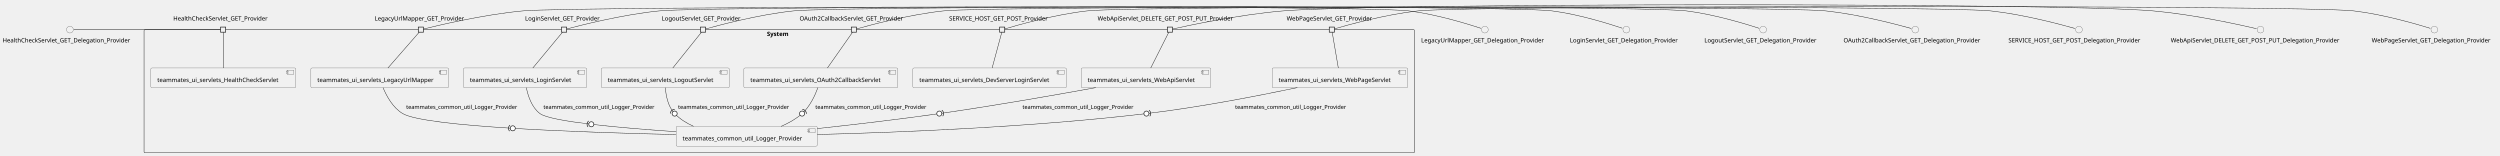
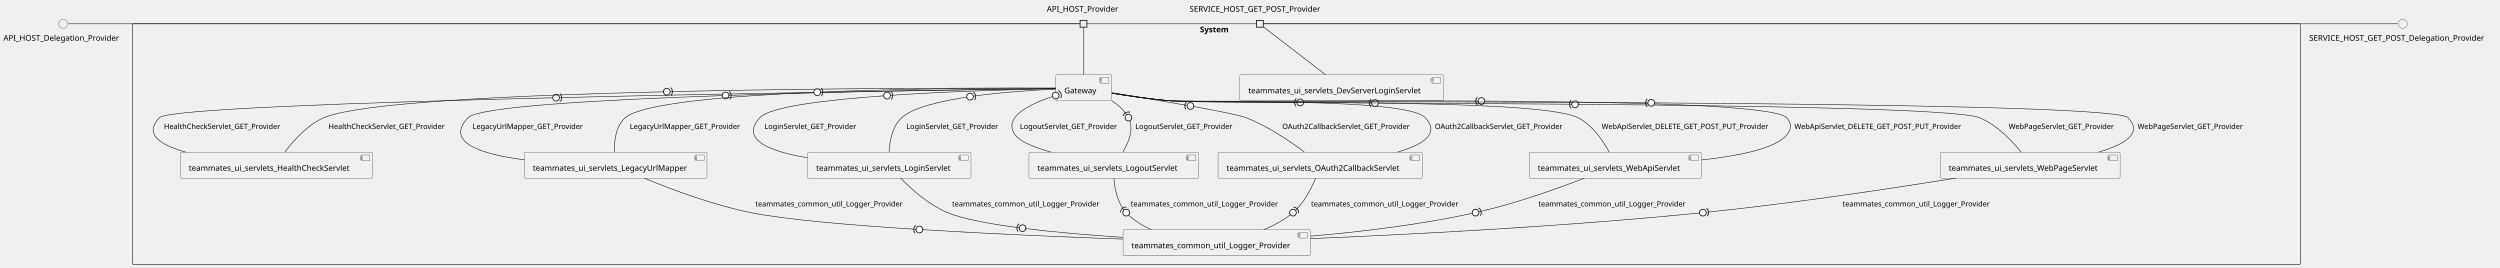
- <svg xmlns="http://www.w3.org/2000/svg" xmlns:xlink="http://www.w3.org/1999/xlink" contentStyleType="text/css" height="364px" preserveAspectRatio="none" style="width:5866px;height:364px;background:#FFFFFF;" version="1.1" viewBox="0 0 5866 364" width="5866px" zoomAndPan="magnify">
+ <svg xmlns="http://www.w3.org/2000/svg" xmlns:xlink="http://www.w3.org/1999/xlink" contentStyleType="text/css" height="474px" preserveAspectRatio="none" style="width:4422px;height:474px;background:#FFFFFF;" version="1.1" viewBox="0 0 4422 474" width="4422px" zoomAndPan="magnify">
  <defs />
  <g>
    <g id="cluster_System">
-       <rect fill="none" height="289" rx="2.5" ry="2.5" style="stroke:#181818;stroke-width:1.0;" width="2981" x="338" y="69.53" />
-       <text fill="#000000" font-family="sans-serif" font-size="14" font-weight="bold" lengthAdjust="spacing" textLength="58" x="1799.5" y="84.525">System</text>
+       <rect fill="none" height="426" rx="2.5" ry="2.5" style="stroke:#181818;stroke-width:1.0;" width="3835" x="234" y="42.099" />
+       <text fill="#000000" font-family="sans-serif" font-size="14" font-weight="bold" lengthAdjust="spacing" textLength="58" x="2122.5" y="57.094">System</text>
+     </g>
+     <g id="elem_Gateway">
+       <a href="teammates-teammates-psr.repository#_NIN4gGUTEe-b5Y3SHUCmhQ" target="_top" title="teammates-teammates-psr.repository#_NIN4gGUTEe-b5Y3SHUCmhQ" xlink:actuate="onRequest" xlink:href="teammates-teammates-psr.repository#_NIN4gGUTEe-b5Y3SHUCmhQ" xlink:show="new" xlink:title="teammates-teammates-psr.repository#_NIN4gGUTEe-b5Y3SHUCmhQ" xlink:type="simple">
+         <rect fill="#F1F1F1" height="46.297" rx="2.5" ry="2.5" style="stroke:#181818;stroke-width:0.5;" width="99" x="1867.5" y="132.099" />
+         <rect fill="#F1F1F1" height="10" style="stroke:#181818;stroke-width:0.5;" width="15" x="1946.5" y="137.099" />
+         <rect fill="#F1F1F1" height="2" style="stroke:#181818;stroke-width:0.5;" width="4" x="1944.5" y="139.099" />
+         <rect fill="#F1F1F1" height="2" style="stroke:#181818;stroke-width:0.5;" width="4" x="1944.5" y="143.099" />
+         <text fill="#000000" font-family="sans-serif" font-size="14" lengthAdjust="spacing" textLength="59" x="1882.5" y="165.094">Gateway</text>
+       </a>
    </g>
    <g id="elem_teammates_common_util_Logger_Provider">
-       <a href="teammates-teammates-psr.repository#_7ApcFF0wEe-Wu8KbJAEusA" target="_top" title="teammates-teammates-psr.repository#_7ApcFF0wEe-Wu8KbJAEusA" xlink:actuate="onRequest" xlink:href="teammates-teammates-psr.repository#_7ApcFF0wEe-Wu8KbJAEusA" xlink:show="new" xlink:title="teammates-teammates-psr.repository#_7ApcFF0wEe-Wu8KbJAEusA" xlink:type="simple">
-         <rect fill="#F1F1F1" height="46.297" rx="2.5" ry="2.5" style="stroke:#181818;stroke-width:0.5;" width="331" x="1586.5" y="296.53" />
-         <rect fill="#F1F1F1" height="10" style="stroke:#181818;stroke-width:0.5;" width="15" x="1897.5" y="301.53" />
-         <rect fill="#F1F1F1" height="2" style="stroke:#181818;stroke-width:0.5;" width="4" x="1895.5" y="303.53" />
-         <rect fill="#F1F1F1" height="2" style="stroke:#181818;stroke-width:0.5;" width="4" x="1895.5" y="307.53" />
-         <text fill="#000000" font-family="sans-serif" font-size="14" lengthAdjust="spacing" textLength="291" x="1601.5" y="329.525">teammates_common_util_Logger_Provider</text>
+       <a href="teammates-teammates-psr.repository#_NIN4gGUTEe-b5Y3SHUCmhQ" target="_top" title="teammates-teammates-psr.repository#_NIN4gGUTEe-b5Y3SHUCmhQ" xlink:actuate="onRequest" xlink:href="teammates-teammates-psr.repository#_NIN4gGUTEe-b5Y3SHUCmhQ" xlink:show="new" xlink:title="teammates-teammates-psr.repository#_NIN4gGUTEe-b5Y3SHUCmhQ" xlink:type="simple">
+         <rect fill="#F1F1F1" height="46.297" rx="2.5" ry="2.5" style="stroke:#181818;stroke-width:0.5;" width="331" x="1986.5" y="406.099" />
+         <rect fill="#F1F1F1" height="10" style="stroke:#181818;stroke-width:0.5;" width="15" x="2297.5" y="411.099" />
+         <rect fill="#F1F1F1" height="2" style="stroke:#181818;stroke-width:0.5;" width="4" x="2295.5" y="413.099" />
+         <rect fill="#F1F1F1" height="2" style="stroke:#181818;stroke-width:0.5;" width="4" x="2295.5" y="417.099" />
+         <text fill="#000000" font-family="sans-serif" font-size="14" lengthAdjust="spacing" textLength="291" x="2001.5" y="439.094">teammates_common_util_Logger_Provider</text>
      </a>
    </g>
    <g id="elem_teammates_ui_servlets_DevServerLoginServlet">
-       <a href="teammates-teammates-psr.repository#_7ApcFF0wEe-Wu8KbJAEusA" target="_top" title="teammates-teammates-psr.repository#_7ApcFF0wEe-Wu8KbJAEusA" xlink:actuate="onRequest" xlink:href="teammates-teammates-psr.repository#_7ApcFF0wEe-Wu8KbJAEusA" xlink:show="new" xlink:title="teammates-teammates-psr.repository#_7ApcFF0wEe-Wu8KbJAEusA" xlink:type="simple">
-         <rect fill="#F1F1F1" height="46.297" rx="2.5" ry="2.5" style="stroke:#181818;stroke-width:0.5;" width="360" x="2142" y="159.53" />
-         <rect fill="#F1F1F1" height="10" style="stroke:#181818;stroke-width:0.5;" width="15" x="2482" y="164.53" />
-         <rect fill="#F1F1F1" height="2" style="stroke:#181818;stroke-width:0.5;" width="4" x="2480" y="166.53" />
-         <rect fill="#F1F1F1" height="2" style="stroke:#181818;stroke-width:0.5;" width="4" x="2480" y="170.53" />
-         <text fill="#000000" font-family="sans-serif" font-size="14" lengthAdjust="spacing" textLength="320" x="2157" y="192.525">teammates_ui_servlets_DevServerLoginServlet</text>
+       <a href="teammates-teammates-psr.repository#_NIN4gGUTEe-b5Y3SHUCmhQ" target="_top" title="teammates-teammates-psr.repository#_NIN4gGUTEe-b5Y3SHUCmhQ" xlink:actuate="onRequest" xlink:href="teammates-teammates-psr.repository#_NIN4gGUTEe-b5Y3SHUCmhQ" xlink:show="new" xlink:title="teammates-teammates-psr.repository#_NIN4gGUTEe-b5Y3SHUCmhQ" xlink:type="simple">
+         <rect fill="#F1F1F1" height="46.297" rx="2.5" ry="2.5" style="stroke:#181818;stroke-width:0.5;" width="360" x="2193" y="132.099" />
+         <rect fill="#F1F1F1" height="10" style="stroke:#181818;stroke-width:0.5;" width="15" x="2533" y="137.099" />
+         <rect fill="#F1F1F1" height="2" style="stroke:#181818;stroke-width:0.5;" width="4" x="2531" y="139.099" />
+         <rect fill="#F1F1F1" height="2" style="stroke:#181818;stroke-width:0.5;" width="4" x="2531" y="143.099" />
+         <text fill="#000000" font-family="sans-serif" font-size="14" lengthAdjust="spacing" textLength="320" x="2208" y="165.094">teammates_ui_servlets_DevServerLoginServlet</text>
      </a>
    </g>
    <g id="elem_teammates_ui_servlets_HealthCheckServlet">
-       <a href="teammates-teammates-psr.repository#_7ApcFF0wEe-Wu8KbJAEusA" target="_top" title="teammates-teammates-psr.repository#_7ApcFF0wEe-Wu8KbJAEusA" xlink:actuate="onRequest" xlink:href="teammates-teammates-psr.repository#_7ApcFF0wEe-Wu8KbJAEusA" xlink:show="new" xlink:title="teammates-teammates-psr.repository#_7ApcFF0wEe-Wu8KbJAEusA" xlink:type="simple">
-         <rect fill="#F1F1F1" height="46.297" rx="2.5" ry="2.5" style="stroke:#181818;stroke-width:0.5;" width="340" x="354" y="159.53" />
-         <rect fill="#F1F1F1" height="10" style="stroke:#181818;stroke-width:0.5;" width="15" x="674" y="164.53" />
-         <rect fill="#F1F1F1" height="2" style="stroke:#181818;stroke-width:0.5;" width="4" x="672" y="166.53" />
-         <rect fill="#F1F1F1" height="2" style="stroke:#181818;stroke-width:0.5;" width="4" x="672" y="170.53" />
-         <text fill="#000000" font-family="sans-serif" font-size="14" lengthAdjust="spacing" textLength="300" x="369" y="192.525">teammates_ui_servlets_HealthCheckServlet</text>
+       <a href="teammates-teammates-psr.repository#_NIN4gGUTEe-b5Y3SHUCmhQ" target="_top" title="teammates-teammates-psr.repository#_NIN4gGUTEe-b5Y3SHUCmhQ" xlink:actuate="onRequest" xlink:href="teammates-teammates-psr.repository#_NIN4gGUTEe-b5Y3SHUCmhQ" xlink:show="new" xlink:title="teammates-teammates-psr.repository#_NIN4gGUTEe-b5Y3SHUCmhQ" xlink:type="simple">
+         <rect fill="#F1F1F1" height="46.297" rx="2.5" ry="2.5" style="stroke:#181818;stroke-width:0.5;" width="340" x="319" y="269.099" />
+         <rect fill="#F1F1F1" height="10" style="stroke:#181818;stroke-width:0.5;" width="15" x="639" y="274.099" />
+         <rect fill="#F1F1F1" height="2" style="stroke:#181818;stroke-width:0.5;" width="4" x="637" y="276.099" />
+         <rect fill="#F1F1F1" height="2" style="stroke:#181818;stroke-width:0.5;" width="4" x="637" y="280.099" />
+         <text fill="#000000" font-family="sans-serif" font-size="14" lengthAdjust="spacing" textLength="300" x="334" y="302.094">teammates_ui_servlets_HealthCheckServlet</text>
      </a>
    </g>
    <g id="elem_teammates_ui_servlets_LegacyUrlMapper">
-       <a href="teammates-teammates-psr.repository#_7ApcFF0wEe-Wu8KbJAEusA" target="_top" title="teammates-teammates-psr.repository#_7ApcFF0wEe-Wu8KbJAEusA" xlink:actuate="onRequest" xlink:href="teammates-teammates-psr.repository#_7ApcFF0wEe-Wu8KbJAEusA" xlink:show="new" xlink:title="teammates-teammates-psr.repository#_7ApcFF0wEe-Wu8KbJAEusA" xlink:type="simple">
-         <rect fill="#F1F1F1" height="46.297" rx="2.5" ry="2.5" style="stroke:#181818;stroke-width:0.5;" width="323" x="729.5" y="159.53" />
-         <rect fill="#F1F1F1" height="10" style="stroke:#181818;stroke-width:0.5;" width="15" x="1032.5" y="164.53" />
-         <rect fill="#F1F1F1" height="2" style="stroke:#181818;stroke-width:0.5;" width="4" x="1030.5" y="166.53" />
-         <rect fill="#F1F1F1" height="2" style="stroke:#181818;stroke-width:0.5;" width="4" x="1030.5" y="170.53" />
-         <text fill="#000000" font-family="sans-serif" font-size="14" lengthAdjust="spacing" textLength="283" x="744.5" y="192.525">teammates_ui_servlets_LegacyUrlMapper</text>
+       <a href="teammates-teammates-psr.repository#_NIN4gGUTEe-b5Y3SHUCmhQ" target="_top" title="teammates-teammates-psr.repository#_NIN4gGUTEe-b5Y3SHUCmhQ" xlink:actuate="onRequest" xlink:href="teammates-teammates-psr.repository#_NIN4gGUTEe-b5Y3SHUCmhQ" xlink:show="new" xlink:title="teammates-teammates-psr.repository#_NIN4gGUTEe-b5Y3SHUCmhQ" xlink:type="simple">
+         <rect fill="#F1F1F1" height="46.297" rx="2.5" ry="2.5" style="stroke:#181818;stroke-width:0.5;" width="323" x="927.5" y="269.099" />
+         <rect fill="#F1F1F1" height="10" style="stroke:#181818;stroke-width:0.5;" width="15" x="1230.5" y="274.099" />
+         <rect fill="#F1F1F1" height="2" style="stroke:#181818;stroke-width:0.5;" width="4" x="1228.5" y="276.099" />
+         <rect fill="#F1F1F1" height="2" style="stroke:#181818;stroke-width:0.5;" width="4" x="1228.5" y="280.099" />
+         <text fill="#000000" font-family="sans-serif" font-size="14" lengthAdjust="spacing" textLength="283" x="942.5" y="302.094">teammates_ui_servlets_LegacyUrlMapper</text>
      </a>
    </g>
    <g id="elem_teammates_ui_servlets_LoginServlet">
-       <a href="teammates-teammates-psr.repository#_7ApcFF0wEe-Wu8KbJAEusA" target="_top" title="teammates-teammates-psr.repository#_7ApcFF0wEe-Wu8KbJAEusA" xlink:actuate="onRequest" xlink:href="teammates-teammates-psr.repository#_7ApcFF0wEe-Wu8KbJAEusA" xlink:show="new" xlink:title="teammates-teammates-psr.repository#_7ApcFF0wEe-Wu8KbJAEusA" xlink:type="simple">
-         <rect fill="#F1F1F1" height="46.297" rx="2.5" ry="2.5" style="stroke:#181818;stroke-width:0.5;" width="289" x="1087.5" y="159.53" />
-         <rect fill="#F1F1F1" height="10" style="stroke:#181818;stroke-width:0.5;" width="15" x="1356.5" y="164.53" />
-         <rect fill="#F1F1F1" height="2" style="stroke:#181818;stroke-width:0.5;" width="4" x="1354.5" y="166.53" />
-         <rect fill="#F1F1F1" height="2" style="stroke:#181818;stroke-width:0.5;" width="4" x="1354.5" y="170.53" />
-         <text fill="#000000" font-family="sans-serif" font-size="14" lengthAdjust="spacing" textLength="249" x="1102.5" y="192.525">teammates_ui_servlets_LoginServlet</text>
+       <a href="teammates-teammates-psr.repository#_NIN4gGUTEe-b5Y3SHUCmhQ" target="_top" title="teammates-teammates-psr.repository#_NIN4gGUTEe-b5Y3SHUCmhQ" xlink:actuate="onRequest" xlink:href="teammates-teammates-psr.repository#_NIN4gGUTEe-b5Y3SHUCmhQ" xlink:show="new" xlink:title="teammates-teammates-psr.repository#_NIN4gGUTEe-b5Y3SHUCmhQ" xlink:type="simple">
+         <rect fill="#F1F1F1" height="46.297" rx="2.5" ry="2.5" style="stroke:#181818;stroke-width:0.5;" width="289" x="1428.5" y="269.099" />
+         <rect fill="#F1F1F1" height="10" style="stroke:#181818;stroke-width:0.5;" width="15" x="1697.5" y="274.099" />
+         <rect fill="#F1F1F1" height="2" style="stroke:#181818;stroke-width:0.5;" width="4" x="1695.5" y="276.099" />
+         <rect fill="#F1F1F1" height="2" style="stroke:#181818;stroke-width:0.5;" width="4" x="1695.5" y="280.099" />
+         <text fill="#000000" font-family="sans-serif" font-size="14" lengthAdjust="spacing" textLength="249" x="1443.5" y="302.094">teammates_ui_servlets_LoginServlet</text>
      </a>
    </g>
    <g id="elem_teammates_ui_servlets_LogoutServlet">
-       <a href="teammates-teammates-psr.repository#_7ApcFF0wEe-Wu8KbJAEusA" target="_top" title="teammates-teammates-psr.repository#_7ApcFF0wEe-Wu8KbJAEusA" xlink:actuate="onRequest" xlink:href="teammates-teammates-psr.repository#_7ApcFF0wEe-Wu8KbJAEusA" xlink:show="new" xlink:title="teammates-teammates-psr.repository#_7ApcFF0wEe-Wu8KbJAEusA" xlink:type="simple">
-         <rect fill="#F1F1F1" height="46.297" rx="2.5" ry="2.5" style="stroke:#181818;stroke-width:0.5;" width="300" x="1411" y="159.53" />
-         <rect fill="#F1F1F1" height="10" style="stroke:#181818;stroke-width:0.5;" width="15" x="1691" y="164.53" />
-         <rect fill="#F1F1F1" height="2" style="stroke:#181818;stroke-width:0.5;" width="4" x="1689" y="166.53" />
-         <rect fill="#F1F1F1" height="2" style="stroke:#181818;stroke-width:0.5;" width="4" x="1689" y="170.53" />
-         <text fill="#000000" font-family="sans-serif" font-size="14" lengthAdjust="spacing" textLength="260" x="1426" y="192.525">teammates_ui_servlets_LogoutServlet</text>
+       <a href="teammates-teammates-psr.repository#_NIN4gGUTEe-b5Y3SHUCmhQ" target="_top" title="teammates-teammates-psr.repository#_NIN4gGUTEe-b5Y3SHUCmhQ" xlink:actuate="onRequest" xlink:href="teammates-teammates-psr.repository#_NIN4gGUTEe-b5Y3SHUCmhQ" xlink:show="new" xlink:title="teammates-teammates-psr.repository#_NIN4gGUTEe-b5Y3SHUCmhQ" xlink:type="simple">
+         <rect fill="#F1F1F1" height="46.297" rx="2.5" ry="2.5" style="stroke:#181818;stroke-width:0.5;" width="300" x="1820" y="269.099" />
+         <rect fill="#F1F1F1" height="10" style="stroke:#181818;stroke-width:0.5;" width="15" x="2100" y="274.099" />
+         <rect fill="#F1F1F1" height="2" style="stroke:#181818;stroke-width:0.5;" width="4" x="2098" y="276.099" />
+         <rect fill="#F1F1F1" height="2" style="stroke:#181818;stroke-width:0.5;" width="4" x="2098" y="280.099" />
+         <text fill="#000000" font-family="sans-serif" font-size="14" lengthAdjust="spacing" textLength="260" x="1835" y="302.094">teammates_ui_servlets_LogoutServlet</text>
      </a>
    </g>
    <g id="elem_teammates_ui_servlets_OAuth2CallbackServlet">
-       <a href="teammates-teammates-psr.repository#_7ApcFF0wEe-Wu8KbJAEusA" target="_top" title="teammates-teammates-psr.repository#_7ApcFF0wEe-Wu8KbJAEusA" xlink:actuate="onRequest" xlink:href="teammates-teammates-psr.repository#_7ApcFF0wEe-Wu8KbJAEusA" xlink:show="new" xlink:title="teammates-teammates-psr.repository#_7ApcFF0wEe-Wu8KbJAEusA" xlink:type="simple">
-         <rect fill="#F1F1F1" height="46.297" rx="2.5" ry="2.5" style="stroke:#181818;stroke-width:0.5;" width="361" x="1745.5" y="159.53" />
-         <rect fill="#F1F1F1" height="10" style="stroke:#181818;stroke-width:0.5;" width="15" x="2086.5" y="164.53" />
-         <rect fill="#F1F1F1" height="2" style="stroke:#181818;stroke-width:0.5;" width="4" x="2084.5" y="166.53" />
-         <rect fill="#F1F1F1" height="2" style="stroke:#181818;stroke-width:0.5;" width="4" x="2084.5" y="170.53" />
-         <text fill="#000000" font-family="sans-serif" font-size="14" lengthAdjust="spacing" textLength="321" x="1760.5" y="192.525">teammates_ui_servlets_OAuth2CallbackServlet</text>
+       <a href="teammates-teammates-psr.repository#_NIN4gGUTEe-b5Y3SHUCmhQ" target="_top" title="teammates-teammates-psr.repository#_NIN4gGUTEe-b5Y3SHUCmhQ" xlink:actuate="onRequest" xlink:href="teammates-teammates-psr.repository#_NIN4gGUTEe-b5Y3SHUCmhQ" xlink:show="new" xlink:title="teammates-teammates-psr.repository#_NIN4gGUTEe-b5Y3SHUCmhQ" xlink:type="simple">
+         <rect fill="#F1F1F1" height="46.297" rx="2.5" ry="2.5" style="stroke:#181818;stroke-width:0.5;" width="361" x="2154.5" y="269.099" />
+         <rect fill="#F1F1F1" height="10" style="stroke:#181818;stroke-width:0.5;" width="15" x="2495.5" y="274.099" />
+         <rect fill="#F1F1F1" height="2" style="stroke:#181818;stroke-width:0.5;" width="4" x="2493.5" y="276.099" />
+         <rect fill="#F1F1F1" height="2" style="stroke:#181818;stroke-width:0.5;" width="4" x="2493.5" y="280.099" />
+         <text fill="#000000" font-family="sans-serif" font-size="14" lengthAdjust="spacing" textLength="321" x="2169.5" y="302.094">teammates_ui_servlets_OAuth2CallbackServlet</text>
      </a>
    </g>
    <g id="elem_teammates_ui_servlets_WebApiServlet">
-       <a href="teammates-teammates-psr.repository#_7ApcFF0wEe-Wu8KbJAEusA" target="_top" title="teammates-teammates-psr.repository#_7ApcFF0wEe-Wu8KbJAEusA" xlink:actuate="onRequest" xlink:href="teammates-teammates-psr.repository#_7ApcFF0wEe-Wu8KbJAEusA" xlink:show="new" xlink:title="teammates-teammates-psr.repository#_7ApcFF0wEe-Wu8KbJAEusA" xlink:type="simple">
-         <rect fill="#F1F1F1" height="46.297" rx="2.5" ry="2.5" style="stroke:#181818;stroke-width:0.5;" width="304" x="2537" y="159.53" />
-         <rect fill="#F1F1F1" height="10" style="stroke:#181818;stroke-width:0.5;" width="15" x="2821" y="164.53" />
-         <rect fill="#F1F1F1" height="2" style="stroke:#181818;stroke-width:0.5;" width="4" x="2819" y="166.53" />
-         <rect fill="#F1F1F1" height="2" style="stroke:#181818;stroke-width:0.5;" width="4" x="2819" y="170.53" />
-         <text fill="#000000" font-family="sans-serif" font-size="14" lengthAdjust="spacing" textLength="264" x="2552" y="192.525">teammates_ui_servlets_WebApiServlet</text>
+       <a href="teammates-teammates-psr.repository#_NIN4gGUTEe-b5Y3SHUCmhQ" target="_top" title="teammates-teammates-psr.repository#_NIN4gGUTEe-b5Y3SHUCmhQ" xlink:actuate="onRequest" xlink:href="teammates-teammates-psr.repository#_NIN4gGUTEe-b5Y3SHUCmhQ" xlink:show="new" xlink:title="teammates-teammates-psr.repository#_NIN4gGUTEe-b5Y3SHUCmhQ" xlink:type="simple">
+         <rect fill="#F1F1F1" height="46.297" rx="2.5" ry="2.5" style="stroke:#181818;stroke-width:0.5;" width="304" x="2705" y="269.099" />
+         <rect fill="#F1F1F1" height="10" style="stroke:#181818;stroke-width:0.5;" width="15" x="2989" y="274.099" />
+         <rect fill="#F1F1F1" height="2" style="stroke:#181818;stroke-width:0.5;" width="4" x="2987" y="276.099" />
+         <rect fill="#F1F1F1" height="2" style="stroke:#181818;stroke-width:0.5;" width="4" x="2987" y="280.099" />
+         <text fill="#000000" font-family="sans-serif" font-size="14" lengthAdjust="spacing" textLength="264" x="2720" y="302.094">teammates_ui_servlets_WebApiServlet</text>
      </a>
    </g>
    <g id="elem_teammates_ui_servlets_WebPageServlet">
-       <a href="teammates-teammates-psr.repository#_7ApcFF0wEe-Wu8KbJAEusA" target="_top" title="teammates-teammates-psr.repository#_7ApcFF0wEe-Wu8KbJAEusA" xlink:actuate="onRequest" xlink:href="teammates-teammates-psr.repository#_7ApcFF0wEe-Wu8KbJAEusA" xlink:show="new" xlink:title="teammates-teammates-psr.repository#_7ApcFF0wEe-Wu8KbJAEusA" xlink:type="simple">
-         <rect fill="#F1F1F1" height="46.297" rx="2.5" ry="2.5" style="stroke:#181818;stroke-width:0.5;" width="318" x="2985" y="159.53" />
-         <rect fill="#F1F1F1" height="10" style="stroke:#181818;stroke-width:0.5;" width="15" x="3283" y="164.53" />
-         <rect fill="#F1F1F1" height="2" style="stroke:#181818;stroke-width:0.5;" width="4" x="3281" y="166.53" />
-         <rect fill="#F1F1F1" height="2" style="stroke:#181818;stroke-width:0.5;" width="4" x="3281" y="170.53" />
-         <text fill="#000000" font-family="sans-serif" font-size="14" lengthAdjust="spacing" textLength="278" x="3000" y="192.525">teammates_ui_servlets_WebPageServlet</text>
-       </a>
-     </g>
-     <text fill="#000000" font-family="sans-serif" font-size="14" lengthAdjust="spacing" textLength="234" x="406.5" y="48.228">HealthCheckServlet_GET_Provider</text>
-     <rect fill="#F1F1F1" height="12" style="stroke:#181818;stroke-width:1.5;" width="12" x="517.5" y="63.53" />
-     <text fill="#000000" font-family="sans-serif" font-size="14" lengthAdjust="spacing" textLength="217" x="879" y="48.228">LegacyUrlMapper_GET_Provider</text>
-     <rect fill="#F1F1F1" height="12" style="stroke:#181818;stroke-width:1.5;" width="12" x="981.5" y="63.53" />
-     <text fill="#000000" font-family="sans-serif" font-size="14" lengthAdjust="spacing" textLength="183" x="1232" y="48.228">LoginServlet_GET_Provider</text>
-     <rect fill="#F1F1F1" height="12" style="stroke:#181818;stroke-width:1.5;" width="12" x="1317.5" y="63.53" />
-     <text fill="#000000" font-family="sans-serif" font-size="14" lengthAdjust="spacing" textLength="194" x="1552.5" y="48.228">LogoutServlet_GET_Provider</text>
-     <rect fill="#F1F1F1" height="12" style="stroke:#181818;stroke-width:1.5;" width="12" x="1643.5" y="63.53" />
-     <text fill="#000000" font-family="sans-serif" font-size="14" lengthAdjust="spacing" textLength="255" x="1876" y="48.228">OAuth2CallbackServlet_GET_Provider</text>
-     <rect fill="#F1F1F1" height="12" style="stroke:#181818;stroke-width:1.5;" width="12" x="1997.5" y="63.53" />
-     <text fill="#000000" font-family="sans-serif" font-size="14" lengthAdjust="spacing" textLength="249" x="2227" y="48.228">SERVICE_HOST_GET_POST_Provider</text>
-     <rect fill="#F1F1F1" height="12" style="stroke:#181818;stroke-width:1.5;" width="12" x="2345.5" y="63.53" />
-     <text fill="#000000" font-family="sans-serif" font-size="14" lengthAdjust="spacing" textLength="339" x="2575.5" y="48.228">WebApiServlet_DELETE_GET_POST_PUT_Provider</text>
-     <rect fill="#F1F1F1" height="12" style="stroke:#181818;stroke-width:1.5;" width="12" x="2739" y="63.53" />
-     <text fill="#000000" font-family="sans-serif" font-size="14" lengthAdjust="spacing" textLength="212" x="3019" y="48.228">WebPageServlet_GET_Provider</text>
-     <rect fill="#F1F1F1" height="12" style="stroke:#181818;stroke-width:1.5;" width="12" x="3119" y="63.53" />
-     <g id="elem_HealthCheckServlet_GET_Delegation_Provider">
-       <ellipse cx="164" cy="69.53" fill="#F1F1F1" rx="8" ry="8" style="stroke:#181818;stroke-width:0.5;" />
-       <text fill="#000000" font-family="sans-serif" font-size="14" lengthAdjust="spacing" textLength="316" x="6" y="99.525">HealthCheckServlet_GET_Delegation_Provider</text>
-     </g>
-     <g id="elem_LegacyUrlMapper_GET_Delegation_Provider">
-       <ellipse cx="3484" cy="69.53" fill="#F1F1F1" rx="8" ry="8" style="stroke:#181818;stroke-width:0.5;" />
-       <text fill="#000000" font-family="sans-serif" font-size="14" lengthAdjust="spacing" textLength="299" x="3334.5" y="99.525">LegacyUrlMapper_GET_Delegation_Provider</text>
-     </g>
-     <g id="elem_LoginServlet_GET_Delegation_Provider">
-       <ellipse cx="3816" cy="69.53" fill="#F1F1F1" rx="8" ry="8" style="stroke:#181818;stroke-width:0.5;" />
-       <text fill="#000000" font-family="sans-serif" font-size="14" lengthAdjust="spacing" textLength="265" x="3683.5" y="99.525">LoginServlet_GET_Delegation_Provider</text>
-     </g>
-     <g id="elem_LogoutServlet_GET_Delegation_Provider">
-       <ellipse cx="4137" cy="69.53" fill="#F1F1F1" rx="8" ry="8" style="stroke:#181818;stroke-width:0.5;" />
-       <text fill="#000000" font-family="sans-serif" font-size="14" lengthAdjust="spacing" textLength="276" x="3999" y="99.525">LogoutServlet_GET_Delegation_Provider</text>
-     </g>
-     <g id="elem_OAuth2CallbackServlet_GET_Delegation_Provider">
-       <ellipse cx="4494" cy="69.53" fill="#F1F1F1" rx="8" ry="8" style="stroke:#181818;stroke-width:0.5;" />
-       <text fill="#000000" font-family="sans-serif" font-size="14" lengthAdjust="spacing" textLength="337" x="4325.5" y="99.525">OAuth2CallbackServlet_GET_Delegation_Provider</text>
+       <a href="teammates-teammates-psr.repository#_NIN4gGUTEe-b5Y3SHUCmhQ" target="_top" title="teammates-teammates-psr.repository#_NIN4gGUTEe-b5Y3SHUCmhQ" xlink:actuate="onRequest" xlink:href="teammates-teammates-psr.repository#_NIN4gGUTEe-b5Y3SHUCmhQ" xlink:show="new" xlink:title="teammates-teammates-psr.repository#_NIN4gGUTEe-b5Y3SHUCmhQ" xlink:type="simple">
+         <rect fill="#F1F1F1" height="46.297" rx="2.5" ry="2.5" style="stroke:#181818;stroke-width:0.5;" width="318" x="3432" y="269.099" />
+         <rect fill="#F1F1F1" height="10" style="stroke:#181818;stroke-width:0.5;" width="15" x="3730" y="274.099" />
+         <rect fill="#F1F1F1" height="2" style="stroke:#181818;stroke-width:0.5;" width="4" x="3728" y="276.099" />
+         <rect fill="#F1F1F1" height="2" style="stroke:#181818;stroke-width:0.5;" width="4" x="3728" y="280.099" />
+         <text fill="#000000" font-family="sans-serif" font-size="14" lengthAdjust="spacing" textLength="278" x="3447" y="302.094">teammates_ui_servlets_WebPageServlet</text>
+       </a>
+     </g>
+     <text fill="#000000" font-family="sans-serif" font-size="14" lengthAdjust="spacing" textLength="130" x="1851.5" y="20.797">API_HOST_Provider</text>
+     <rect fill="#F1F1F1" height="12" style="stroke:#181818;stroke-width:1.5;" width="12" x="1910.5" y="36.099" />
+     <text fill="#000000" font-family="sans-serif" font-size="14" lengthAdjust="spacing" textLength="249" x="2104" y="20.797">SERVICE_HOST_GET_POST_Provider</text>
+     <rect fill="#F1F1F1" height="12" style="stroke:#181818;stroke-width:1.5;" width="12" x="2222.5" y="36.099" />
+     <g id="elem_API_HOST_Delegation_Provider">
+       <ellipse cx="112" cy="42.099" fill="#F1F1F1" rx="8" ry="8" style="stroke:#181818;stroke-width:0.5;" />
+       <text fill="#000000" font-family="sans-serif" font-size="14" lengthAdjust="spacing" textLength="212" x="6" y="72.094">API_HOST_Delegation_Provider</text>
    </g>
    <g id="elem_SERVICE_HOST_GET_POST_Delegation_Provider">
-       <ellipse cx="4878" cy="69.53" fill="#F1F1F1" rx="8" ry="8" style="stroke:#181818;stroke-width:0.5;" />
-       <text fill="#000000" font-family="sans-serif" font-size="14" lengthAdjust="spacing" textLength="331" x="4712.5" y="99.525">SERVICE_HOST_GET_POST_Delegation_Provider</text>
-     </g>
-     <g id="elem_WebApiServlet_DELETE_GET_POST_PUT_Delegation_Provider">
-       <ellipse cx="5304" cy="69.53" fill="#F1F1F1" rx="8" ry="8" style="stroke:#181818;stroke-width:0.5;" />
-       <text fill="#000000" font-family="sans-serif" font-size="14" lengthAdjust="spacing" textLength="421" x="5093.5" y="99.525">WebApiServlet_DELETE_GET_POST_PUT_Delegation_Provider</text>
-     </g>
-     <g id="elem_WebPageServlet_GET_Delegation_Provider">
-       <ellipse cx="5712" cy="69.53" fill="#F1F1F1" rx="8" ry="8" style="stroke:#181818;stroke-width:0.5;" />
-       <text fill="#000000" font-family="sans-serif" font-size="14" lengthAdjust="spacing" textLength="294" x="5565" y="99.525">WebPageServlet_GET_Delegation_Provider</text>
-     </g>
-     <g id="link_HealthCheckServlet_GET_Delegation_Provider_HealthCheckServlet_GET_Provider">
-       <path d="M173.15,69.53 C222.07,69.53 475.98,69.53 517.31,69.53 " fill="none" id="HealthCheckServlet_GET_Delegation_Provider-HealthCheckServlet_GET_Provider" style="stroke:#181818;stroke-width:1.0;" />
-     </g>
-     <g id="link_HealthCheckServlet_GET_Provider_teammates_ui_servlets_HealthCheckServlet">
-       <path d="M524,75.59 C524,90.18 524,132.99 524,159.51 " fill="none" id="HealthCheckServlet_GET_Provider-teammates_ui_servlets_HealthCheckServlet" style="stroke:#181818;stroke-width:1.0;" />
-     </g>
-     <g id="link_LegacyUrlMapper_GET_Delegation_Provider_LegacyUrlMapper_GET_Provider">
-       <path d="M3474.86,66.44 C3448.79,57.81 3371.72,33.57 3305.5,25.53 C3190.9,11.61 1342.47,15.06 1227.5,25.53 C1132.77,34.16 1019.55,61.61 993.52,68.13 " fill="none" id="LegacyUrlMapper_GET_Delegation_Provider-LegacyUrlMapper_GET_Provider" style="stroke:#181818;stroke-width:1.0;" />
-     </g>
-     <g id="link_LegacyUrlMapper_GET_Provider_teammates_ui_servlets_LegacyUrlMapper">
-       <path d="M983.58,75.59 C970.83,90.18 933.42,132.99 910.24,159.51 " fill="none" id="LegacyUrlMapper_GET_Provider-teammates_ui_servlets_LegacyUrlMapper" style="stroke:#181818;stroke-width:1.0;" />
-     </g>
-     <g id="link_LoginServlet_GET_Delegation_Provider_LoginServlet_GET_Provider">
-       <path d="M3806.7,66.31 C3780.88,57.58 3705.99,33.54 3641.5,25.53 C3526.05,11.2 1663.28,14.24 1547.5,25.53 C1459.73,34.09 1355.28,61.12 1329.81,67.95 " fill="none" id="LoginServlet_GET_Delegation_Provider-LoginServlet_GET_Provider" style="stroke:#181818;stroke-width:1.0;" />
-     </g>
-     <g id="link_LoginServlet_GET_Provider_teammates_ui_servlets_LoginServlet">
-       <path d="M1319.81,75.59 C1307.72,90.18 1272.23,132.99 1250.25,159.51 " fill="none" id="LoginServlet_GET_Provider-teammates_ui_servlets_LoginServlet" style="stroke:#181818;stroke-width:1.0;" />
-     </g>
-     <g id="link_LogoutServlet_GET_Delegation_Provider_LogoutServlet_GET_Provider">
-       <path d="M4127.75,66.44 C4101.38,57.81 4023.43,33.57 3956.5,25.53 C3841,11.66 1978.23,13.67 1862.5,25.53 C1778.92,34.09 1679.71,61.12 1655.52,67.95 " fill="none" id="LogoutServlet_GET_Delegation_Provider-LogoutServlet_GET_Provider" style="stroke:#181818;stroke-width:1.0;" />
-     </g>
-     <g id="link_LogoutServlet_GET_Provider_teammates_ui_servlets_LogoutServlet">
-       <path d="M1645.94,75.59 C1634.25,90.18 1599.92,132.99 1578.66,159.51 " fill="none" id="LogoutServlet_GET_Provider-teammates_ui_servlets_LogoutServlet" style="stroke:#181818;stroke-width:1.0;" />
-     </g>
-     <g id="link_OAuth2CallbackServlet_GET_Delegation_Provider_OAuth2CallbackServlet_GET_Provider">
-       <path d="M4484.87,66.92 C4455.8,58.74 4362.6,33.71 4283.5,25.53 C4169.17,13.71 2328.83,13.71 2214.5,25.53 C2132.06,34.05 2034.3,60.88 2009.79,67.86 " fill="none" id="OAuth2CallbackServlet_GET_Delegation_Provider-OAuth2CallbackServlet_GET_Provider" style="stroke:#181818;stroke-width:1.0;" />
-     </g>
-     <g id="link_OAuth2CallbackServlet_GET_Provider_teammates_ui_servlets_OAuth2CallbackServlet">
-       <path d="M2000.45,75.59 C1990.19,90.18 1960.11,132.99 1941.47,159.51 " fill="none" id="OAuth2CallbackServlet_GET_Provider-teammates_ui_servlets_OAuth2CallbackServlet" style="stroke:#181818;stroke-width:1.0;" />
+       <ellipse cx="4250" cy="42.099" fill="#F1F1F1" rx="8" ry="8" style="stroke:#181818;stroke-width:0.5;" />
+       <text fill="#000000" font-family="sans-serif" font-size="14" lengthAdjust="spacing" textLength="331" x="4084.5" y="72.094">SERVICE_HOST_GET_POST_Delegation_Provider</text>
+     </g>
+     <g id="link_API_HOST_Delegation_Provider_API_HOST_Provider">
+       <path d="M121.04,42.099 C246.66,42.099 1803.98,42.099 1910.29,42.099 " fill="none" id="API_HOST_Delegation_Provider-API_HOST_Provider" style="stroke:#181818;stroke-width:1.0;" />
+     </g>
+     <g id="link_API_HOST_Provider_Gateway">
+       <path d="M1917,48.159 C1917,62.749 1917,105.559 1917,132.079 " fill="none" id="API_HOST_Provider-Gateway" style="stroke:#181818;stroke-width:1.0;" />
+     </g>
+     <g id="link_Gateway_teammates_ui_servlets_HealthCheckServlet">
+       <path d="M1867.22,156.739 C1596.27,160.329 310.28,178.899 282,208.099 C253.71,237.299 283.45,256.509 328.38,269.009 " fill="none" id="Gateway-teammates_ui_servlets_HealthCheckServlet" style="stroke:#181818;stroke-width:1.0;" />
+       <text fill="#000000" font-family="sans-serif" font-size="13" lengthAdjust="spacing" textLength="217" x="290" y="228.166">HealthCheckServlet_GET_Provider</text>
+       <path d="M990.85,179.712 A10,10 0 0 0 990.506 165.574" fill="none" style="stroke:#181818;stroke-width:1.5;" />
+       <ellipse cx="983.609" cy="172.815" fill="#FFFFFF" rx="6" ry="6" style="stroke:#181818;stroke-width:1.5;" />
+     </g>
+     <g id="link_Gateway_teammates_ui_servlets_HealthCheckServlet">
+       <path d="M1867.19,155.899 C1638.29,155.279 693.38,155.919 573,208.099 C543.66,220.819 518.88,248.859 504.01,268.819 " fill="none" id="Gateway-teammates_ui_servlets_HealthCheckServlet-1" style="stroke:#181818;stroke-width:1.0;" />
+       <text fill="#000000" font-family="sans-serif" font-size="13" lengthAdjust="spacing" textLength="217" x="581" y="228.166">HealthCheckServlet_GET_Provider</text>
+       <path d="M1186.636,169.101 A10,10 0 0 0 1186.302 154.963" fill="none" style="stroke:#181818;stroke-width:1.5;" />
+       <ellipse cx="1179.4" cy="162.199" fill="#FFFFFF" rx="6" ry="6" style="stroke:#181818;stroke-width:1.5;" />
+     </g>
+     <g id="link_Gateway_teammates_ui_servlets_LegacyUrlMapper">
+       <path d="M1867.45,156.579 C1659.25,158.859 864.31,170.019 828,208.099 C785.92,252.239 851.51,272.979 927.45,282.689 " fill="none" id="Gateway-teammates_ui_servlets_LegacyUrlMapper" style="stroke:#181818;stroke-width:1.0;" />
+       <text fill="#000000" font-family="sans-serif" font-size="13" lengthAdjust="spacing" textLength="202" x="836" y="228.166">LegacyUrlMapper_GET_Provider</text>
+       <path d="M1290.575,175.739 A10,10 0 0 0 1290.092 161.605" fill="none" style="stroke:#181818;stroke-width:1.5;" />
+       <ellipse cx="1283.266" cy="168.914" fill="#FFFFFF" rx="6" ry="6" style="stroke:#181818;stroke-width:1.5;" />
+     </g>
+     <g id="link_Gateway_teammates_ui_servlets_LegacyUrlMapper">
+       <path d="M1867.42,155.849 C1700.07,155.449 1163.39,158.129 1106,208.099 C1089.03,222.879 1086.27,249.639 1086.8,268.779 " fill="none" id="Gateway-teammates_ui_servlets_LegacyUrlMapper-1" style="stroke:#181818;stroke-width:1.0;" />
+       <text fill="#000000" font-family="sans-serif" font-size="13" lengthAdjust="spacing" textLength="202" x="1114" y="228.166">LegacyUrlMapper_GET_Provider</text>
+       <path d="M1452.839,169.851 A10,10 0 0 0 1452.241 155.721" fill="none" style="stroke:#181818;stroke-width:1.5;" />
+       <ellipse cx="1445.475" cy="163.085" fill="#FFFFFF" rx="6" ry="6" style="stroke:#181818;stroke-width:1.5;" />
+     </g>
+     <g id="link_Gateway_teammates_ui_servlets_LoginServlet">
+       <path d="M1867.34,156.859 C1734.55,159.409 1378.99,169.789 1344,208.099 C1308,247.519 1363.2,268.249 1428.4,279.129 " fill="none" id="Gateway-teammates_ui_servlets_LoginServlet" style="stroke:#181818;stroke-width:1.0;" />
+       <text fill="#000000" font-family="sans-serif" font-size="13" lengthAdjust="spacing" textLength="170" x="1352" y="228.166">LoginServlet_GET_Provider</text>
+       <path d="M1576.543,175.628 A10,10 0 0 0 1575.554 161.52" fill="none" style="stroke:#181818;stroke-width:1.5;" />
+       <ellipse cx="1568.995" cy="169.069" fill="#FFFFFF" rx="6" ry="6" style="stroke:#181818;stroke-width:1.5;" />
+     </g>
+     <g id="link_Gateway_teammates_ui_servlets_LoginServlet">
+       <path d="M1867.34,157.679 C1787.15,161.259 1634.14,172.649 1595,208.099 C1578.09,223.409 1573.54,250.069 1572.61,269.039 " fill="none" id="Gateway-teammates_ui_servlets_LoginServlet-1" style="stroke:#181818;stroke-width:1.0;" />
+       <text fill="#000000" font-family="sans-serif" font-size="13" lengthAdjust="spacing" textLength="170" x="1603" y="228.166">LoginServlet_GET_Provider</text>
+       <path d="M1723.791,176.918 A10,10 0 0 0 1721.757 162.923" fill="none" style="stroke:#181818;stroke-width:1.5;" />
+       <ellipse cx="1715.776" cy="170.937" fill="#FFFFFF" rx="6" ry="6" style="stroke:#181818;stroke-width:1.5;" />
+     </g>
+     <g id="link_Gateway_teammates_ui_servlets_LogoutServlet">
+       <path d="M1867.22,168.959 C1824.01,182.619 1771.88,206.719 1796,239.099 C1804.76,250.859 1830.12,260.939 1858.86,268.999 " fill="none" id="Gateway-teammates_ui_servlets_LogoutServlet" style="stroke:#181818;stroke-width:1.0;" />
+       <text fill="#000000" font-family="sans-serif" font-size="13" lengthAdjust="spacing" textLength="180" x="1804" y="228.166">LogoutServlet_GET_Provider</text>
+       <path d="M1876.094,173.569 A10,10 0 0 0 1871.831 160.085" fill="none" style="stroke:#181818;stroke-width:1.5;" />
+       <ellipse cx="1867.22" cy="168.959" fill="#FFFFFF" rx="6" ry="6" style="stroke:#181818;stroke-width:1.5;" />
+     </g>
+     <g id="link_Gateway_teammates_ui_servlets_LogoutServlet">
+       <path d="M1966.79,178.259 C1978.44,185.949 1989.38,195.809 1996,208.099 C2006.46,227.509 1996.53,251.769 1986.07,269.049 " fill="none" id="Gateway-teammates_ui_servlets_LogoutServlet-1" style="stroke:#181818;stroke-width:1.0;" />
+       <text fill="#000000" font-family="sans-serif" font-size="13" lengthAdjust="spacing" textLength="180" x="2008" y="228.166">LogoutServlet_GET_Provider</text>
+       <path d="M1998.872,198.52 A10,10 0 0 0 1986.421 205.226" fill="none" style="stroke:#181818;stroke-width:1.5;" />
+       <ellipse cx="1996" cy="208.099" fill="#FFFFFF" rx="6" ry="6" style="stroke:#181818;stroke-width:1.5;" />
+     </g>
+     <g id="link_Gateway_teammates_ui_servlets_OAuth2CallbackServlet">
+       <path d="M1966.57,164.019 C2042.77,176.349 2182.24,199.609 2204,208.099 C2242.38,223.069 2281.67,249.799 2307.08,268.869 " fill="none" id="Gateway-teammates_ui_servlets_OAuth2CallbackServlet" style="stroke:#181818;stroke-width:1.0;" />
+       <text fill="#000000" font-family="sans-serif" font-size="13" lengthAdjust="spacing" textLength="237" x="2268" y="228.166">OAuth2CallbackServlet_GET_Provider</text>
+       <path d="M2099.983,179.294 A10,10 0 0 0 2097.495 193.216" fill="none" style="stroke:#181818;stroke-width:1.5;" />
+       <ellipse cx="2105.7" cy="187.499" fill="#FFFFFF" rx="6" ry="6" style="stroke:#181818;stroke-width:1.5;" />
+     </g>
+     <g id="link_Gateway_teammates_ui_servlets_OAuth2CallbackServlet">
+       <path d="M1966.53,164.379 C1995.71,168.999 2033.37,174.529 2067,178.099 C2117.27,183.439 2486.45,171.189 2521,208.099 C2547.88,236.819 2516.28,256.249 2471.94,269.049 " fill="none" id="Gateway-teammates_ui_servlets_OAuth2CallbackServlet-1" style="stroke:#181818;stroke-width:1.0;" />
+       <text fill="#000000" font-family="sans-serif" font-size="13" lengthAdjust="spacing" textLength="237" x="2538" y="228.166">OAuth2CallbackServlet_GET_Provider</text>
+       <path d="M2292.978,174.038 A10,10 0 0 0 2292.673 188.177" fill="none" style="stroke:#181818;stroke-width:1.5;" />
+       <ellipse cx="2299.895" cy="181.26" fill="#FFFFFF" rx="6" ry="6" style="stroke:#181818;stroke-width:1.5;" />
    </g>
    <g id="link_SERVICE_HOST_GET_POST_Delegation_Provider_SERVICE_HOST_GET_POST_Provider">
-       <path d="M4868.6,66.8 C4839.49,58.5 4748.14,33.67 4670.5,25.53 C4553.42,13.25 2668.53,12.78 2551.5,25.53 C2473.58,34.02 2381.51,60.64 2357.8,67.76 " fill="none" id="SERVICE_HOST_GET_POST_Delegation_Provider-SERVICE_HOST_GET_POST_Provider" style="stroke:#181818;stroke-width:1.0;" />
+       <path d="M4240.91,42.099 C4106.4,42.099 2338.63,42.099 2234.77,42.099 " fill="none" id="SERVICE_HOST_GET_POST_Delegation_Provider-SERVICE_HOST_GET_POST_Provider" style="stroke:#181818;stroke-width:1.0;" />
    </g>
    <g id="link_SERVICE_HOST_GET_POST_Provider_teammates_ui_servlets_DevServerLoginServlet">
-       <path d="M2350.63,75.59 C2346.69,90.18 2335.12,132.99 2327.95,159.51 " fill="none" id="SERVICE_HOST_GET_POST_Provider-teammates_ui_servlets_DevServerLoginServlet" style="stroke:#181818;stroke-width:1.0;" />
-     </g>
-     <g id="link_WebApiServlet_DELETE_GET_POST_PUT_Delegation_Provider_WebApiServlet_DELETE_GET_POST_PUT_Provider">
-       <path d="M5294.9,67.36 C5262.24,59.68 5147.7,33.85 5051.5,25.53 C4825.68,6 3237.41,7.01 3011.5,25.53 C2906.34,34.15 2780.17,61.61 2751.15,68.13 " fill="none" id="WebApiServlet_DELETE_GET_POST_PUT_Delegation_Provider-WebApiServlet_DELETE_GET_POST_PUT_Provider" style="stroke:#181818;stroke-width:1.0;" />
-     </g>
-     <g id="link_WebApiServlet_DELETE_GET_POST_PUT_Provider_teammates_ui_servlets_WebApiServlet">
-       <path d="M2742.45,75.59 C2735.09,90.18 2713.49,132.99 2700.11,159.51 " fill="none" id="WebApiServlet_DELETE_GET_POST_PUT_Provider-teammates_ui_servlets_WebApiServlet" style="stroke:#181818;stroke-width:1.0;" />
-     </g>
-     <g id="link_WebPageServlet_GET_Delegation_Provider_WebPageServlet_GET_Provider">
-       <path d="M5702.67,66.56 C5675.34,58.04 5592.97,33.6 5522.5,25.53 C5401.35,11.65 3448.75,12.51 3327.5,25.53 C3248.8,33.98 3155.82,60.4 3131.22,67.67 " fill="none" id="WebPageServlet_GET_Delegation_Provider-WebPageServlet_GET_Provider" style="stroke:#181818;stroke-width:1.0;" />
-     </g>
-     <g id="link_WebPageServlet_GET_Provider_teammates_ui_servlets_WebPageServlet">
-       <path d="M3125.87,75.59 C3128.36,90.18 3135.69,132.99 3140.23,159.51 " fill="none" id="WebPageServlet_GET_Provider-teammates_ui_servlets_WebPageServlet" style="stroke:#181818;stroke-width:1.0;" />
+       <path d="M2234.82,47.589 C2252.98,61.579 2309.4,105.079 2344.28,131.959 " fill="none" id="SERVICE_HOST_GET_POST_Provider-teammates_ui_servlets_DevServerLoginServlet" style="stroke:#181818;stroke-width:1.0;" />
+     </g>
+     <g id="link_Gateway_teammates_ui_servlets_WebApiServlet">
+       <path d="M1966.5,164.689 C1995.66,169.409 2033.33,174.939 2067,178.099 C2147.16,185.619 2719.22,171.619 2791,208.099 C2816.6,221.109 2835.51,249.089 2846.38,268.959 " fill="none" id="Gateway-teammates_ui_servlets_WebApiServlet" style="stroke:#181818;stroke-width:1.0;" />
+       <text fill="#000000" font-family="sans-serif" font-size="13" lengthAdjust="spacing" textLength="311" x="2833" y="228.166">WebApiServlet_DELETE_GET_POST_PUT_Provider</text>
+       <path d="M2425.159,175.081 A10,10 0 0 0 2424.985 189.222" fill="none" style="stroke:#181818;stroke-width:1.5;" />
+       <ellipse cx="2432.142" cy="182.239" fill="#FFFFFF" rx="6" ry="6" style="stroke:#181818;stroke-width:1.5;" />
+     </g>
+     <g id="link_Gateway_teammates_ui_servlets_WebApiServlet">
+       <path d="M1966.83,164.919 C1995.94,169.689 2033.44,175.189 2067,178.099 C2127.52,183.349 3117.64,164.559 3160,208.099 C3169.61,217.979 3168.88,228.569 3160,239.099 C3139.79,263.069 3074.3,275.999 3009.35,282.959 " fill="none" id="Gateway-teammates_ui_servlets_WebApiServlet-1" style="stroke:#181818;stroke-width:1.0;" />
+       <text fill="#000000" font-family="sans-serif" font-size="13" lengthAdjust="spacing" textLength="311" x="3174" y="228.166">WebApiServlet_DELETE_GET_POST_PUT_Provider</text>
+       <path d="M2613.277,171.631 A10,10 0 0 0 2613.201 185.773" fill="none" style="stroke:#181818;stroke-width:1.5;" />
+       <ellipse cx="2620.31" cy="178.74" fill="#FFFFFF" rx="6" ry="6" style="stroke:#181818;stroke-width:1.5;" />
+     </g>
+     <g id="link_Gateway_teammates_ui_servlets_WebPageServlet">
+       <path d="M1966.82,164.999 C1995.93,169.799 2033.43,175.299 2067,178.099 C2146.41,184.729 3427.09,178.329 3501,208.099 C3531.95,220.569 3558.79,248.959 3574.92,269.059 " fill="none" id="Gateway-teammates_ui_servlets_WebPageServlet" style="stroke:#181818;stroke-width:1.0;" />
+       <text fill="#000000" font-family="sans-serif" font-size="13" lengthAdjust="spacing" textLength="195" x="3553" y="228.166">WebPageServlet_GET_Provider</text>
+       <path d="M2779.053,177.289 A10,10 0 0 0 2778.93 191.43" fill="none" style="stroke:#181818;stroke-width:1.5;" />
+       <ellipse cx="2786.062" cy="184.421" fill="#FFFFFF" rx="6" ry="6" style="stroke:#181818;stroke-width:1.5;" />
+     </g>
+     <g id="link_Gateway_teammates_ui_servlets_WebPageServlet">
+       <path d="M1966.82,165.039 C1995.92,169.849 2033.42,175.349 2067,178.099 C2113.99,181.949 3730.96,174.469 3764,208.099 C3791.43,236.019 3757.24,255.799 3712.21,269.019 " fill="none" id="Gateway-teammates_ui_servlets_WebPageServlet-1" style="stroke:#181818;stroke-width:1.0;" />
+       <text fill="#000000" font-family="sans-serif" font-size="13" lengthAdjust="spacing" textLength="195" x="3781" y="228.166">WebPageServlet_GET_Provider</text>
+       <path d="M2913.708,174.812 A10,10 0 0 0 2913.612 188.954" fill="none" style="stroke:#181818;stroke-width:1.5;" />
+       <ellipse cx="2920.731" cy="181.931" fill="#FFFFFF" rx="6" ry="6" style="stroke:#181818;stroke-width:1.5;" />
+     </g>
+     <g id="link_teammates_ui_servlets_OAuth2CallbackServlet_teammates_common_util_Logger_Provider">
+       <path d="M2327.04,315.289 C2319.38,333.829 2306.11,359.769 2287,376.099 C2272.11,388.829 2253.76,398.619 2235.44,406.099 " fill="none" id="teammates_ui_servlets_OAuth2CallbackServlet-teammates_common_util_Logger_Provider" style="stroke:#181818;stroke-width:1.0;" />
+       <text fill="#000000" font-family="sans-serif" font-size="13" lengthAdjust="spacing" textLength="275" x="2319" y="365.166">teammates_common_util_Logger_Provider</text>
+       <path d="M2296.969,376.881 A10,10 0 0 0 2287.782 366.129" fill="none" style="stroke:#181818;stroke-width:1.5;" />
+       <ellipse cx="2287" cy="376.099" fill="#FFFFFF" rx="6" ry="6" style="stroke:#181818;stroke-width:1.5;" />
+     </g>
+     <g id="link_teammates_ui_servlets_WebPageServlet_teammates_common_util_Logger_Provider">
+       <path d="M3459.15,315.139 C3342.04,333.969 3166.07,360.429 3012,376.099 C2771.11,400.609 2491.01,414.909 2317.59,422.119 " fill="none" id="teammates_ui_servlets_WebPageServlet-teammates_common_util_Logger_Provider" style="stroke:#181818;stroke-width:1.0;" />
+       <text fill="#000000" font-family="sans-serif" font-size="13" lengthAdjust="spacing" textLength="275" x="3259" y="365.166">teammates_common_util_Logger_Provider</text>
+       <path d="M3019.75,382.418 A10,10 0 0 0 3018.319 368.348" fill="none" style="stroke:#181818;stroke-width:1.5;" />
+       <ellipse cx="3012" cy="376.099" fill="#FFFFFF" rx="6" ry="6" style="stroke:#181818;stroke-width:1.5;" />
    </g>
    <g id="link_teammates_ui_servlets_LogoutServlet_teammates_common_util_Logger_Provider">
-       <path d="M1561.19,205.78 C1562.55,224.34 1567.4,250.3 1583,266.53 C1595.34,279.37 1610.76,289.05 1627.24,296.36 " fill="none" id="teammates_ui_servlets_LogoutServlet-teammates_common_util_Logger_Provider" style="stroke:#181818;stroke-width:1.0;" />
-       <text fill="#000000" font-family="sans-serif" font-size="13" lengthAdjust="spacing" textLength="275" x="1591" y="255.597">teammates_common_util_Logger_Provider</text>
-       <path d="M1583.198,256.532 A10,10 0 0 0 1573.002 266.332" fill="none" style="stroke:#181818;stroke-width:1.5;" />
-       <ellipse cx="1583" cy="266.53" fill="#FFFFFF" rx="6" ry="6" style="stroke:#181818;stroke-width:1.5;" />
+       <path d="M1970.26,315.279 C1971.65,333.809 1976.53,359.749 1992,376.099 C2004.25,389.039 2019.74,398.769 2036.24,406.079 " fill="none" id="teammates_ui_servlets_LogoutServlet-teammates_common_util_Logger_Provider" style="stroke:#181818;stroke-width:1.0;" />
+       <text fill="#000000" font-family="sans-serif" font-size="13" lengthAdjust="spacing" textLength="275" x="2000" y="365.166">teammates_common_util_Logger_Provider</text>
+       <path d="M1992.276,366.103 A10,10 0 0 0 1982.004 375.822" fill="none" style="stroke:#181818;stroke-width:1.5;" />
+       <ellipse cx="1992" cy="376.099" fill="#FFFFFF" rx="6" ry="6" style="stroke:#181818;stroke-width:1.5;" />
+     </g>
+     <g id="link_teammates_ui_servlets_WebApiServlet_teammates_common_util_Logger_Provider">
+       <path d="M2802.52,315.119 C2753.09,334.199 2677.79,361.039 2610,376.099 C2514.3,397.359 2405.32,410.179 2317.68,417.769 " fill="none" id="teammates_ui_servlets_WebApiServlet-teammates_common_util_Logger_Provider" style="stroke:#181818;stroke-width:1.0;" />
+       <text fill="#000000" font-family="sans-serif" font-size="13" lengthAdjust="spacing" textLength="275" x="2721" y="365.166">teammates_common_util_Logger_Provider</text>
+       <path d="M2618.436,381.468 A10,10 0 0 0 2615.369 367.662" fill="none" style="stroke:#181818;stroke-width:1.5;" />
+       <ellipse cx="2610" cy="376.099" fill="#FFFFFF" rx="6" ry="6" style="stroke:#181818;stroke-width:1.5;" />
    </g>
    <g id="link_teammates_ui_servlets_LoginServlet_teammates_common_util_Logger_Provider">
-       <path d="M1235.04,205.72 C1238.93,225.04 1247.67,252.16 1267,266.53 C1292.61,285.57 1456.24,300.22 1586.46,309.04 " fill="none" id="teammates_ui_servlets_LoginServlet-teammates_common_util_Logger_Provider" style="stroke:#181818;stroke-width:1.0;" />
-       <text fill="#000000" font-family="sans-serif" font-size="13" lengthAdjust="spacing" textLength="275" x="1275" y="255.597">teammates_common_util_Logger_Provider</text>
-       <path d="M1381.31,283.765 A10,10 0 0 0 1379.648 297.809" fill="none" style="stroke:#181818;stroke-width:1.5;" />
-       <ellipse cx="1387.501" cy="291.618" fill="#FFFFFF" rx="6" ry="6" style="stroke:#181818;stroke-width:1.5;" />
-     </g>
-     <g id="link_teammates_ui_servlets_WebPageServlet_teammates_common_util_Logger_Provider">
-       <path d="M3044.02,205.54 C2952.39,224.82 2812.73,251.97 2690,266.53 C2420.74,298.48 2105.61,310.86 1917.75,315.62 " fill="none" id="teammates_ui_servlets_WebPageServlet-teammates_common_util_Logger_Provider" style="stroke:#181818;stroke-width:1.0;" />
-       <text fill="#000000" font-family="sans-serif" font-size="13" lengthAdjust="spacing" textLength="275" x="2898" y="255.597">teammates_common_util_Logger_Provider</text>
-       <path d="M2697.855,272.719 A10,10 0 0 0 2696.189 258.675" fill="none" style="stroke:#181818;stroke-width:1.5;" />
-       <ellipse cx="2690" cy="266.53" fill="#FFFFFF" rx="6" ry="6" style="stroke:#181818;stroke-width:1.5;" />
-     </g>
-     <g id="link_teammates_ui_servlets_OAuth2CallbackServlet_teammates_common_util_Logger_Provider">
-       <path d="M1919.11,205.66 C1912.34,224.15 1900.32,250.07 1882,266.53 C1867.9,279.2 1850.32,288.98 1832.69,296.45 " fill="none" id="teammates_ui_servlets_OAuth2CallbackServlet-teammates_common_util_Logger_Provider" style="stroke:#181818;stroke-width:1.0;" />
-       <text fill="#000000" font-family="sans-serif" font-size="13" lengthAdjust="spacing" textLength="275" x="1913" y="255.597">teammates_common_util_Logger_Provider</text>
-       <path d="M1891.986,267.064 A10,10 0 0 0 1882.534 256.544" fill="none" style="stroke:#181818;stroke-width:1.5;" />
-       <ellipse cx="1882" cy="266.53" fill="#FFFFFF" rx="6" ry="6" style="stroke:#181818;stroke-width:1.5;" />
+       <path d="M1593.1,315.289 C1612.3,334.899 1643.12,362.449 1676,376.099 C1730.65,398.789 1871.75,412.329 1986.23,419.869 " fill="none" id="teammates_ui_servlets_LoginServlet-teammates_common_util_Logger_Provider" style="stroke:#181818;stroke-width:1.0;" />
+       <text fill="#000000" font-family="sans-serif" font-size="13" lengthAdjust="spacing" textLength="275" x="1684" y="365.166">teammates_common_util_Logger_Provider</text>
+       <path d="M1802.555,395.759 A10,10 0 0 0 1800.773 409.789" fill="none" style="stroke:#181818;stroke-width:1.5;" />
+       <ellipse cx="1808.679" cy="403.665" fill="#FFFFFF" rx="6" ry="6" style="stroke:#181818;stroke-width:1.5;" />
    </g>
    <g id="link_teammates_ui_servlets_LegacyUrlMapper_teammates_common_util_Logger_Provider">
-       <path d="M898.84,205.81 C907.05,225.49 922,253.08 945,266.53 C998.78,297.98 1365.94,310.82 1586.06,315.73 " fill="none" id="teammates_ui_servlets_LegacyUrlMapper-teammates_common_util_Logger_Provider" style="stroke:#181818;stroke-width:1.0;" />
-       <text fill="#000000" font-family="sans-serif" font-size="13" lengthAdjust="spacing" textLength="275" x="953" y="255.597">teammates_common_util_Logger_Provider</text>
-       <path d="M1196.529,293.591 A10,10 0 0 0 1195.66 307.706" fill="none" style="stroke:#181818;stroke-width:1.5;" />
-       <ellipse cx="1203.152" cy="301.082" fill="#FFFFFF" rx="6" ry="6" style="stroke:#181818;stroke-width:1.5;" />
-     </g>
-     <g id="link_teammates_ui_servlets_WebApiServlet_teammates_common_util_Logger_Provider">
-       <path d="M2571.19,205.56 C2473.15,223.44 2329.79,248.54 2204,266.53 C2109.38,280.06 2003.23,292.41 1917.59,301.69 " fill="none" id="teammates_ui_servlets_WebApiServlet-teammates_common_util_Logger_Provider" style="stroke:#181818;stroke-width:1.0;" />
-       <text fill="#000000" font-family="sans-serif" font-size="13" lengthAdjust="spacing" textLength="275" x="2399" y="255.597">teammates_common_util_Logger_Provider</text>
-       <path d="M2212.001,272.529 A10,10 0 0 0 2209.999 258.529" fill="none" style="stroke:#181818;stroke-width:1.5;" />
-       <ellipse cx="2204" cy="266.53" fill="#FFFFFF" rx="6" ry="6" style="stroke:#181818;stroke-width:1.5;" />
+       <path d="M1139.62,315.199 C1187.25,334.889 1261.04,362.619 1328,376.099 C1449.46,400.549 1782.64,415.689 1986.2,422.949 " fill="none" id="teammates_ui_servlets_LegacyUrlMapper-teammates_common_util_Logger_Provider" style="stroke:#181818;stroke-width:1.0;" />
+       <text fill="#000000" font-family="sans-serif" font-size="13" lengthAdjust="spacing" textLength="275" x="1336" y="365.166">teammates_common_util_Logger_Provider</text>
+       <path d="M1619.697,398.471 A10,10 0 0 0 1618.814 412.586" fill="none" style="stroke:#181818;stroke-width:1.5;" />
+       <ellipse cx="1626.312" cy="405.97" fill="#FFFFFF" rx="6" ry="6" style="stroke:#181818;stroke-width:1.5;" />
    </g>
  </g>
</svg>
